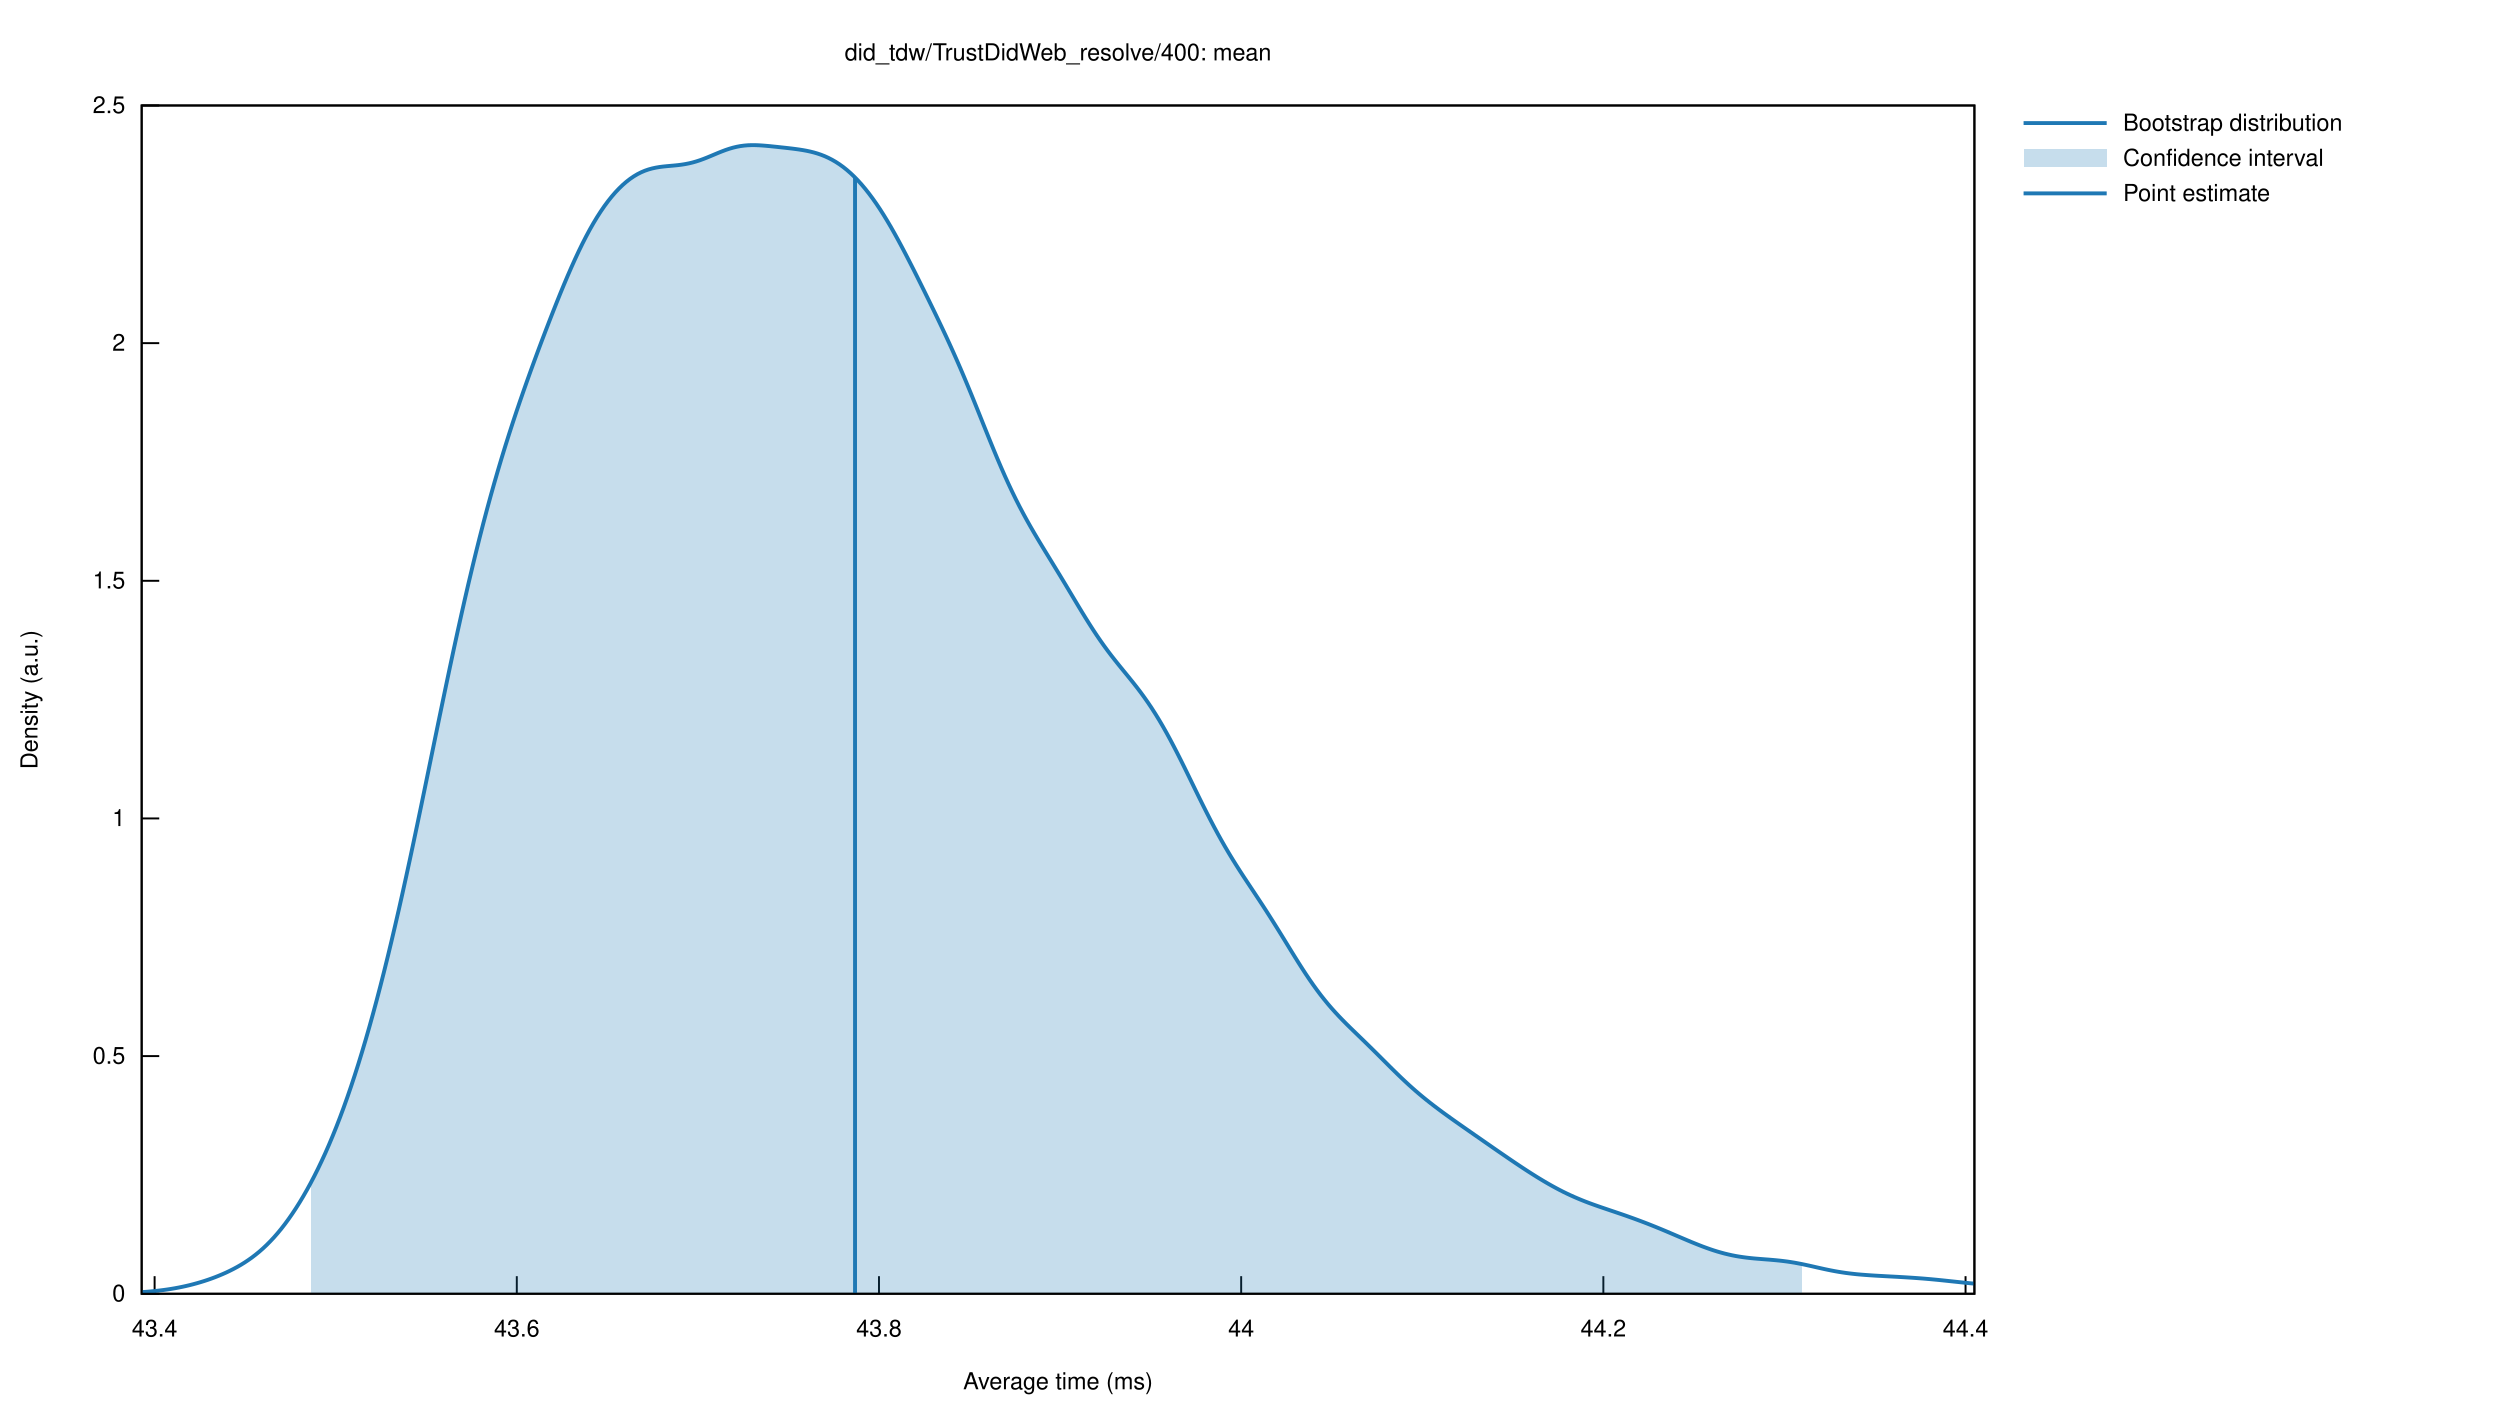
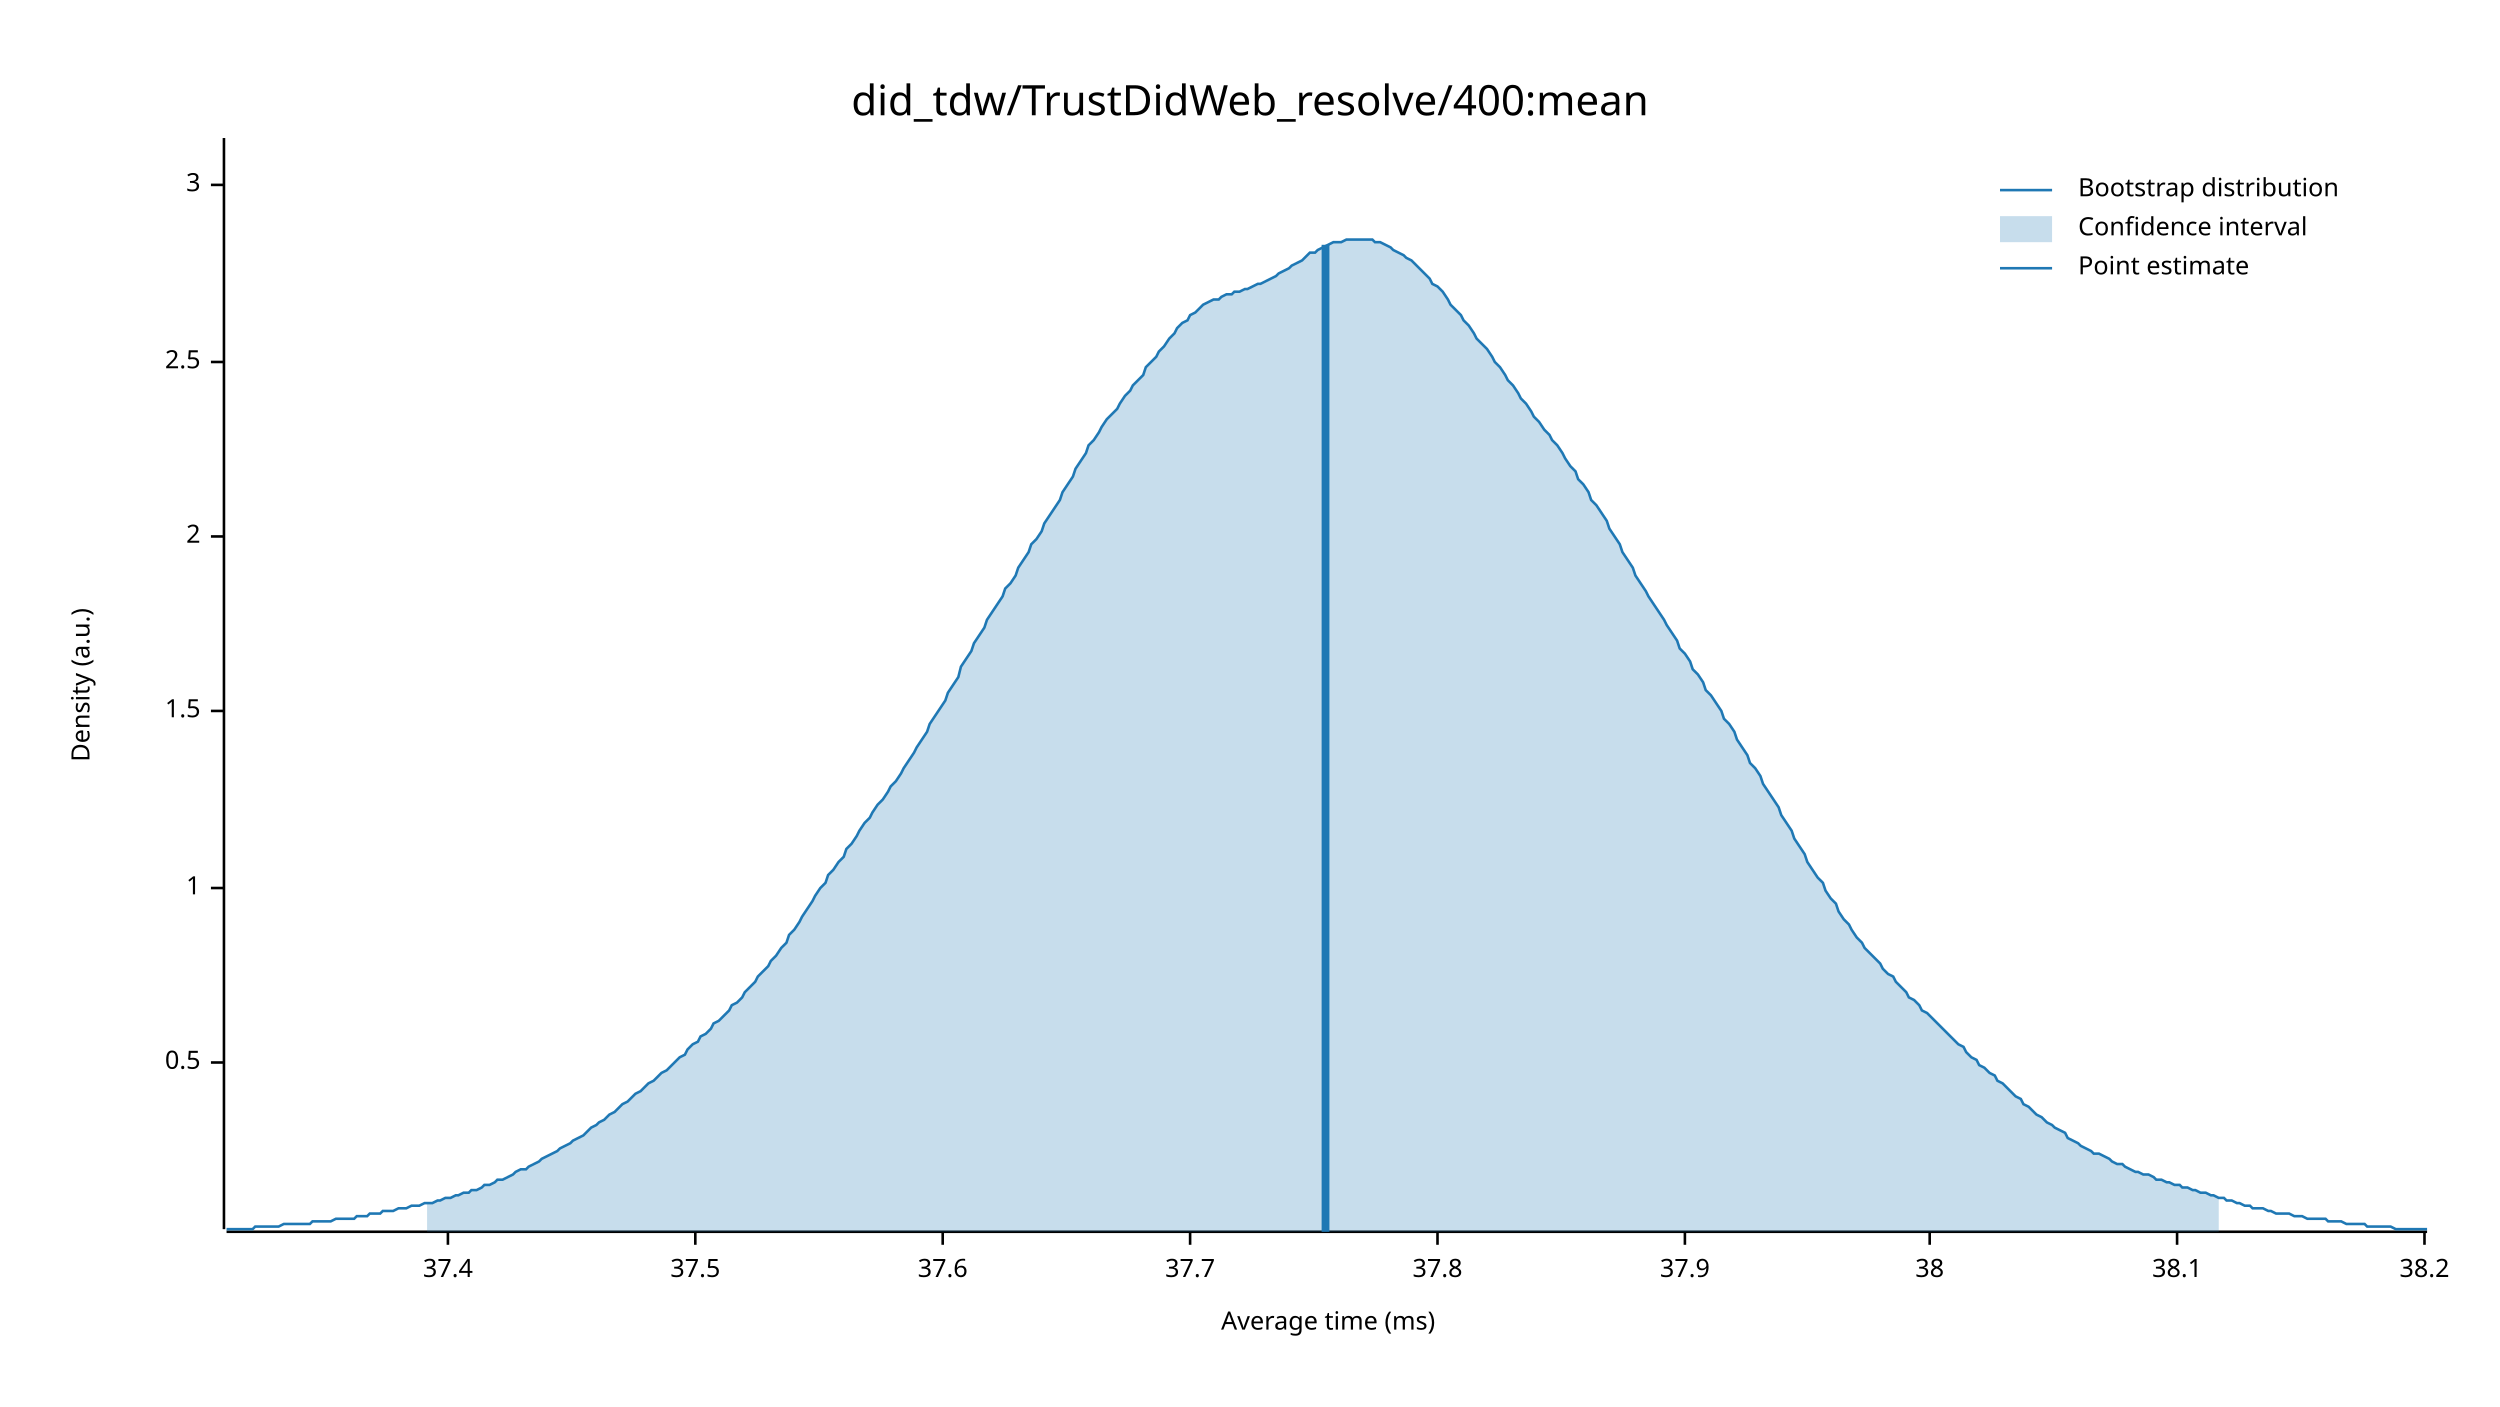
- <svg xmlns="http://www.w3.org/2000/svg" xmlns:xlink="http://www.w3.org/1999/xlink" viewBox="0 0 1280 720">
-   <g id="gnuplot_canvas">
-     <rect x="0" y="0" width="1280" height="720" fill="none" />
-     <defs>
-       <circle id="gpDot" r="0.5" stroke-width="0.5" stroke="currentColor" />
-       <path id="gpPt0" stroke-width="0.222" stroke="currentColor" d="M-1,0 h2 M0,-1 v2" />
-       <path id="gpPt1" stroke-width="0.222" stroke="currentColor" d="M-1,-1 L1,1 M1,-1 L-1,1" />
-       <path id="gpPt2" stroke-width="0.222" stroke="currentColor" d="M-1,0 L1,0 M0,-1 L0,1 M-1,-1 L1,1 M-1,1 L1,-1" />
-       <rect id="gpPt3" stroke-width="0.222" stroke="currentColor" x="-1" y="-1" width="2" height="2" />
-       <rect id="gpPt4" stroke-width="0.222" stroke="currentColor" fill="currentColor" x="-1" y="-1" width="2" height="2" />
-       <circle id="gpPt5" stroke-width="0.222" stroke="currentColor" cx="0" cy="0" r="1" />
-       <use xlink:href="#gpPt5" id="gpPt6" fill="currentColor" stroke="none" />
-       <path id="gpPt7" stroke-width="0.222" stroke="currentColor" d="M0,-1.33 L-1.33,0.67 L1.33,0.67 z" />
-       <use xlink:href="#gpPt7" id="gpPt8" fill="currentColor" stroke="none" />
-       <use xlink:href="#gpPt7" id="gpPt9" stroke="currentColor" transform="rotate(180)" />
-       <use xlink:href="#gpPt9" id="gpPt10" fill="currentColor" stroke="none" />
-       <use xlink:href="#gpPt3" id="gpPt11" stroke="currentColor" transform="rotate(45)" />
-       <use xlink:href="#gpPt11" id="gpPt12" fill="currentColor" stroke="none" />
-       <path id="gpPt13" stroke-width="0.222" stroke="currentColor" d="M0,1.330 L1.265,0.411 L0.782,-1.067 L-0.782,-1.076 L-1.265,0.411 z" />
-       <use xlink:href="#gpPt13" id="gpPt14" fill="currentColor" stroke="none" />
-       <filter id="textbox" filterUnits="objectBoundingBox" x="0" y="0" height="1" width="1">
-         <feFlood flood-color="white" flood-opacity="1" result="bgnd" />
-         <feComposite in="SourceGraphic" in2="bgnd" operator="atop" />
-       </filter>
-       <filter id="greybox" filterUnits="objectBoundingBox" x="0" y="0" height="1" width="1">
-         <feFlood flood-color="lightgrey" flood-opacity="1" result="grey" />
-         <feComposite in="SourceGraphic" in2="grey" operator="atop" />
-       </filter>
-     </defs>
-     <g fill="none" color="white" stroke="currentColor" stroke-width="1.00" stroke-linecap="butt" stroke-linejoin="miter">
- </g>
-     <g fill="none" color="black" stroke="currentColor" stroke-width="1.00" stroke-linecap="butt" stroke-linejoin="miter">
-       <path stroke="black" d="M72.53,662.40 L81.53,662.40  " />
-       <g transform="translate(64.14,666.30)" stroke="none" fill="black" font-family="Helvetica" font-size="12.00" text-anchor="end">
-         <text>
-           <tspan font-family="Helvetica"> 0</tspan>
-         </text>
-       </g>
-     </g>
-     <g fill="none" color="black" stroke="currentColor" stroke-width="1.00" stroke-linecap="butt" stroke-linejoin="miter">
-       <path stroke="black" d="M72.53,540.72 L81.53,540.72  " />
-       <g transform="translate(64.14,544.62)" stroke="none" fill="black" font-family="Helvetica" font-size="12.00" text-anchor="end">
-         <text>
-           <tspan font-family="Helvetica"> 0.5</tspan>
-         </text>
-       </g>
-     </g>
-     <g fill="none" color="black" stroke="currentColor" stroke-width="1.00" stroke-linecap="butt" stroke-linejoin="miter">
-       <path stroke="black" d="M72.53,419.04 L81.53,419.04  " />
-       <g transform="translate(64.14,422.94)" stroke="none" fill="black" font-family="Helvetica" font-size="12.00" text-anchor="end">
-         <text>
-           <tspan font-family="Helvetica"> 1</tspan>
-         </text>
-       </g>
-     </g>
-     <g fill="none" color="black" stroke="currentColor" stroke-width="1.00" stroke-linecap="butt" stroke-linejoin="miter">
-       <path stroke="black" d="M72.53,297.37 L81.53,297.37  " />
-       <g transform="translate(64.14,301.27)" stroke="none" fill="black" font-family="Helvetica" font-size="12.00" text-anchor="end">
-         <text>
-           <tspan font-family="Helvetica"> 1.5</tspan>
-         </text>
-       </g>
-     </g>
-     <g fill="none" color="black" stroke="currentColor" stroke-width="1.00" stroke-linecap="butt" stroke-linejoin="miter">
-       <path stroke="black" d="M72.53,175.69 L81.53,175.69  " />
-       <g transform="translate(64.14,179.59)" stroke="none" fill="black" font-family="Helvetica" font-size="12.00" text-anchor="end">
-         <text>
-           <tspan font-family="Helvetica"> 2</tspan>
-         </text>
-       </g>
-     </g>
-     <g fill="none" color="black" stroke="currentColor" stroke-width="1.00" stroke-linecap="butt" stroke-linejoin="miter">
-       <path stroke="black" d="M72.53,54.01 L81.53,54.01  " />
-       <g transform="translate(64.14,57.91)" stroke="none" fill="black" font-family="Helvetica" font-size="12.00" text-anchor="end">
-         <text>
-           <tspan font-family="Helvetica"> 2.5</tspan>
-         </text>
-       </g>
-     </g>
-     <g fill="none" color="black" stroke="currentColor" stroke-width="1.00" stroke-linecap="butt" stroke-linejoin="miter">
-       <path stroke="black" d="M79.16,662.40 L79.16,653.40  " />
-       <g transform="translate(79.16,684.30)" stroke="none" fill="black" font-family="Helvetica" font-size="12.00" text-anchor="middle">
-         <text>
-           <tspan font-family="Helvetica"> 43.4</tspan>
-         </text>
-       </g>
-     </g>
-     <g fill="none" color="black" stroke="currentColor" stroke-width="1.00" stroke-linecap="butt" stroke-linejoin="miter">
-       <path stroke="black" d="M264.60,662.40 L264.60,653.40  " />
-       <g transform="translate(264.60,684.30)" stroke="none" fill="black" font-family="Helvetica" font-size="12.00" text-anchor="middle">
-         <text>
-           <tspan font-family="Helvetica"> 43.6</tspan>
-         </text>
-       </g>
-     </g>
-     <g fill="none" color="black" stroke="currentColor" stroke-width="1.00" stroke-linecap="butt" stroke-linejoin="miter">
-       <path stroke="black" d="M450.04,662.40 L450.04,653.40  " />
-       <g transform="translate(450.04,684.30)" stroke="none" fill="black" font-family="Helvetica" font-size="12.00" text-anchor="middle">
-         <text>
-           <tspan font-family="Helvetica"> 43.8</tspan>
-         </text>
-       </g>
-     </g>
-     <g fill="none" color="black" stroke="currentColor" stroke-width="1.00" stroke-linecap="butt" stroke-linejoin="miter">
-       <path stroke="black" d="M635.48,662.40 L635.48,653.40  " />
-       <g transform="translate(635.48,684.30)" stroke="none" fill="black" font-family="Helvetica" font-size="12.00" text-anchor="middle">
-         <text>
-           <tspan font-family="Helvetica"> 44</tspan>
-         </text>
-       </g>
-     </g>
-     <g fill="none" color="black" stroke="currentColor" stroke-width="1.00" stroke-linecap="butt" stroke-linejoin="miter">
-       <path stroke="black" d="M820.92,662.40 L820.92,653.40  " />
-       <g transform="translate(820.92,684.30)" stroke="none" fill="black" font-family="Helvetica" font-size="12.00" text-anchor="middle">
-         <text>
-           <tspan font-family="Helvetica"> 44.2</tspan>
-         </text>
-       </g>
-     </g>
-     <g fill="none" color="black" stroke="currentColor" stroke-width="1.00" stroke-linecap="butt" stroke-linejoin="miter">
-       <path stroke="black" d="M1006.36,662.40 L1006.36,653.40  " />
-       <g transform="translate(1006.36,684.30)" stroke="none" fill="black" font-family="Helvetica" font-size="12.00" text-anchor="middle">
-         <text>
-           <tspan font-family="Helvetica"> 44.4</tspan>
-         </text>
-       </g>
-     </g>
-     <g fill="none" color="black" stroke="currentColor" stroke-width="1.00" stroke-linecap="butt" stroke-linejoin="miter">
- </g>
-     <g fill="none" color="black" stroke="currentColor" stroke-width="1.00" stroke-linecap="butt" stroke-linejoin="miter">
-       <path stroke="black" d="M72.53,54.01 L72.53,662.40 L1010.90,662.40 L1010.90,54.01 L72.53,54.01 Z  " />
-     </g>
-     <g fill="none" color="black" stroke="currentColor" stroke-width="1.00" stroke-linecap="butt" stroke-linejoin="miter">
- </g>
-     <g id="gnuplot_plot_1">
-       <g fill="none" color="white" stroke="black" stroke-width="2.00" stroke-linecap="butt" stroke-linejoin="miter">
- </g>
-       <g fill="none" color="black" stroke="currentColor" stroke-width="2.00" stroke-linecap="butt" stroke-linejoin="miter">
-         <g transform="translate(1087.02,66.91)" stroke="none" fill="black" font-family="Helvetica" font-size="12.00" text-anchor="start">
-           <text>
-             <tspan font-family="Helvetica">Bootstrap distribution</tspan>
-           </text>
-         </g>
-       </g>
-       <g fill="none" color="black" stroke="currentColor" stroke-width="2.00" stroke-linecap="butt" stroke-linejoin="miter">
-         <path stroke="rgb( 31, 120, 180)" d="M1036.07,63.01 L1078.63,63.01 M72.53,661.57 L74.41,661.44 L76.29,661.29 L78.17,661.11 L80.05,660.92 L81.93,660.71   L83.81,660.47 L85.69,660.21 L87.57,659.92 L89.45,659.60 L91.34,659.25 L93.22,658.87 L95.10,658.46 L96.98,658.02   L98.86,657.54 L100.74,657.03 L102.62,656.48 L104.50,655.90 L106.38,655.28 L108.26,654.62 L110.14,653.92 L112.02,653.17   L113.90,652.38 L115.78,651.55 L117.66,650.65 L119.54,649.70 L121.42,648.69 L123.30,647.61 L125.18,646.45 L127.06,645.20   L128.95,643.87 L130.83,642.43 L132.71,640.90 L134.59,639.25 L136.47,637.48 L138.35,635.59 L140.23,633.58 L142.11,631.43   L143.99,629.15 L145.87,626.73 L147.75,624.17 L149.63,621.47 L151.51,618.63 L153.39,615.64 L155.27,612.50 L157.15,609.22   L159.03,605.78 L160.91,602.18 L162.79,598.42 L164.67,594.49 L166.56,590.39 L168.44,586.10 L170.32,581.63 L172.20,576.97   L174.08,572.11 L175.96,567.05 L177.84,561.78 L179.72,556.31 L181.60,550.62 L183.48,544.73 L185.36,538.61 L187.24,532.29   L189.12,525.75 L191.00,518.99 L192.88,512.02 L194.76,504.83 L196.64,497.44 L198.52,489.83 L200.40,482.02 L202.28,474.02   L204.17,465.83 L206.05,457.46 L207.93,448.93 L209.81,440.26 L211.69,431.45 L213.57,422.53 L215.45,413.52 L217.33,404.44   L219.21,395.32 L221.09,386.17 L222.97,377.03 L224.85,367.92 L226.73,358.86 L228.61,349.87 L230.49,340.97 L232.37,332.19   L234.25,323.55 L236.13,315.07 L238.01,306.75 L239.89,298.61 L241.78,290.67 L243.66,282.93 L245.54,275.40 L247.42,268.07   L249.30,260.96 L251.18,254.06 L253.06,247.37 L254.94,240.87 L256.82,234.56 L258.70,228.43 L260.58,222.47 L262.46,216.66   L264.34,210.99 L266.22,205.46 L268.10,200.04 L269.98,194.71 L271.86,189.48 L273.74,184.33 L275.62,179.25 L277.50,174.24   L279.39,169.28 L281.27,164.40 L283.15,159.58 L285.03,154.83 L286.91,150.17 L288.79,145.61 L290.67,141.16 L292.55,136.84   L294.43,132.66 L296.31,128.63 L298.19,124.77 L300.07,121.09 L301.95,117.59 L303.83,114.28 L305.71,111.16 L307.59,108.24   L309.47,105.50 L311.35,102.96 L313.23,100.61 L315.11,98.44 L317.00,96.45 L318.88,94.64 L320.76,93.01 L322.64,91.56   L324.52,90.28 L326.40,89.16 L328.28,88.21 L330.16,87.41 L332.04,86.76 L333.92,86.24 L335.80,85.83 L337.68,85.51   L339.56,85.27 L341.44,85.08 L343.32,84.91 L345.20,84.74 L347.08,84.55 L348.96,84.31 L350.84,84.01 L352.72,83.64   L354.61,83.19 L356.49,82.65 L358.37,82.04 L360.25,81.35 L362.13,80.61 L364.01,79.83 L365.89,79.04 L367.77,78.25   L369.65,77.50 L371.53,76.79 L373.41,76.16 L375.29,75.61 L377.17,75.16 L379.05,74.80 L380.93,74.55 L382.81,74.38   L384.69,74.31 L386.57,74.31 L388.45,74.38 L390.33,74.50 L392.22,74.65 L394.10,74.82 L395.98,75.02 L397.86,75.21   L399.74,75.42 L401.62,75.62 L403.50,75.83 L405.38,76.05 L407.26,76.29 L409.14,76.55 L411.02,76.85 L412.90,77.19   L414.78,77.59 L416.66,78.06 L418.54,78.61 L420.42,79.25 L422.30,79.99 L424.18,80.85 L426.06,81.82 L427.94,82.91   L429.83,84.14 L431.71,85.50 L433.59,87.00 L435.47,88.64 L437.35,90.43 L439.23,92.36 L441.11,94.44 L442.99,96.67   L444.87,99.05 L446.75,101.57 L448.63,104.23 L450.51,107.04 L452.39,109.99 L454.27,113.07 L456.15,116.26 L458.03,119.58   L459.91,122.99 L461.79,126.50 L463.67,130.08 L465.55,133.73 L467.44,137.43 L469.32,141.17 L471.20,144.95 L473.08,148.75   L474.96,152.57 L476.84,156.42 L478.72,160.29 L480.60,164.20 L482.48,168.15 L484.36,172.16 L486.24,176.24 L488.12,180.39   L490.00,184.63 L491.88,188.95 L493.76,193.37 L495.64,197.87 L497.52,202.44 L499.40,207.08 L501.28,211.75 L503.16,216.45   L505.05,221.14 L506.93,225.79 L508.81,230.39 L510.69,234.90 L512.57,239.30 L514.45,243.58 L516.33,247.72 L518.21,251.72   L520.09,255.57 L521.97,259.28 L523.85,262.84 L525.73,266.29 L527.61,269.62 L529.49,272.87 L531.37,276.04 L533.25,279.16   L535.13,282.25 L537.01,285.32 L538.89,288.39 L540.77,291.47 L542.66,294.56 L544.54,297.67 L546.42,300.80 L548.30,303.94   L550.18,307.08 L552.06,310.21 L553.94,313.32 L555.82,316.38 L557.70,319.38 L559.58,322.31 L561.46,325.16 L563.34,327.91   L565.22,330.57 L567.10,333.14 L568.98,335.62 L570.86,338.02 L572.74,340.37 L574.62,342.68 L576.50,344.98 L578.38,347.29   L580.27,349.63 L582.15,352.03 L584.03,354.50 L585.91,357.08 L587.79,359.76 L589.67,362.56 L591.55,365.50 L593.43,368.56   L595.31,371.76 L597.19,375.09 L599.07,378.53 L600.95,382.09 L602.83,385.73 L604.71,389.46 L606.59,393.25 L608.47,397.09   L610.35,400.94 L612.23,404.80 L614.11,408.64 L615.99,412.43 L617.88,416.18 L619.76,419.85 L621.64,423.43 L623.52,426.92   L625.40,430.31 L627.28,433.60 L629.16,436.79 L631.04,439.89 L632.92,442.90 L634.80,445.85 L636.68,448.74 L638.56,451.59   L640.44,454.42 L642.32,457.25 L644.20,460.09 L646.08,462.94 L647.96,465.83 L649.84,468.76 L651.72,471.73 L653.60,474.73   L655.49,477.77 L657.37,480.82 L659.25,483.89 L661.13,486.95 L663.01,489.99 L664.89,492.99 L666.77,495.94 L668.65,498.82   L670.53,501.61 L672.41,504.31 L674.29,506.91 L676.17,509.41 L678.05,511.79 L679.93,514.08 L681.81,516.26 L683.69,518.35   L685.57,520.37 L687.45,522.32 L689.33,524.22 L691.21,526.08 L693.10,527.91 L694.98,529.73 L696.86,531.55 L698.74,533.37   L700.62,535.21 L702.50,537.05 L704.38,538.91 L706.26,540.78 L708.14,542.66 L710.02,544.53 L711.90,546.41 L713.78,548.26   L715.66,550.10 L717.54,551.91 L719.42,553.68 L721.30,555.42 L723.18,557.11 L725.06,558.76 L726.94,560.36 L728.82,561.92   L730.71,563.45 L732.59,564.93 L734.47,566.38 L736.35,567.80 L738.23,569.20 L740.11,570.57 L741.99,571.92 L743.87,573.27   L745.75,574.60 L747.63,575.92 L749.51,577.24 L751.39,578.55 L753.27,579.86 L755.15,581.17 L757.03,582.47 L758.91,583.78   L760.79,585.09 L762.67,586.39 L764.55,587.70 L766.43,589.00 L768.32,590.30 L770.20,591.59 L772.08,592.88 L773.96,594.16   L775.84,595.43 L777.72,596.69 L779.60,597.94 L781.48,599.17 L783.36,600.38 L785.24,601.57 L787.12,602.75 L789.00,603.89   L790.88,605.02 L792.76,606.11 L794.64,607.17 L796.52,608.20 L798.40,609.20 L800.28,610.16 L802.16,611.08 L804.04,611.96   L805.93,612.81 L807.81,613.62 L809.69,614.40 L811.57,615.15 L813.45,615.87 L815.33,616.56 L817.21,617.23 L819.09,617.89   L820.97,618.53 L822.85,619.17 L824.73,619.81 L826.61,620.44 L828.49,621.08 L830.37,621.72 L832.25,622.37 L834.13,623.04   L836.01,623.71 L837.89,624.40 L839.77,625.10 L841.65,625.81 L843.54,626.54 L845.42,627.28 L847.30,628.03 L849.18,628.80   L851.06,629.57 L852.94,630.36 L854.82,631.16 L856.70,631.96 L858.58,632.77 L860.46,633.57 L862.34,634.37 L864.22,635.17   L866.10,635.96 L867.98,636.72 L869.86,637.47 L871.74,638.20 L873.62,638.89 L875.50,639.56 L877.38,640.19 L879.26,640.78   L881.15,641.32 L883.03,641.83 L884.91,642.28 L886.79,642.70 L888.67,643.07 L890.55,643.39 L892.43,643.67 L894.31,643.92   L896.19,644.13 L898.07,644.32 L899.95,644.48 L901.83,644.63 L903.71,644.78 L905.59,644.92 L907.47,645.08 L909.35,645.25   L911.23,645.44 L913.11,645.66 L914.99,645.90 L916.87,646.18 L918.76,646.49 L920.64,646.84 L922.52,647.20 L924.40,647.60   L926.28,648.01 L928.16,648.43 L930.04,648.86 L931.92,649.28 L933.80,649.70 L935.68,650.10 L937.56,650.48 L939.44,650.84   L941.32,651.17 L943.20,651.47 L945.08,651.75 L946.96,651.99 L948.84,652.21 L950.72,652.41 L952.60,652.58 L954.48,652.73   L956.37,652.87 L958.25,653.00 L960.13,653.12 L962.01,653.23 L963.89,653.33 L965.77,653.44 L967.65,653.54 L969.53,653.64   L971.41,653.74 L973.29,653.85 L975.17,653.96 L977.05,654.08 L978.93,654.20 L980.81,654.33 L982.69,654.47 L984.57,654.61   L986.45,654.77 L988.33,654.93 L990.21,655.11 L992.09,655.29 L993.98,655.48 L995.86,655.68 L997.74,655.88 L999.62,656.08   L1001.50,656.28 L1003.38,656.48 L1005.26,656.68 L1007.14,656.87 L1009.02,657.05 L1010.90,657.22  " />
-       </g>
-     </g>
-     <g id="gnuplot_plot_2">
-       <g fill="none" color="white" stroke="rgb( 31, 120, 180)" stroke-width="1.00" stroke-linecap="butt" stroke-linejoin="miter">
- </g>
-       <g fill="none" color="black" stroke="currentColor" stroke-width="1.00" stroke-linecap="butt" stroke-linejoin="miter">
-         <g transform="translate(1087.02,84.91)" stroke="none" fill="black" font-family="Helvetica" font-size="12.00" text-anchor="start">
-           <text>
-             <tspan font-family="Helvetica">Confidence interval</tspan>
-           </text>
-         </g>
-       </g>
-       <g fill="none" color="black" stroke="currentColor" stroke-width="1.00" stroke-linecap="butt" stroke-linejoin="miter">
-         <g stroke="none" shape-rendering="crispEdges">
-           <polygon fill="rgb( 31, 120, 180)" fill-opacity="0.25" points="1036.07,85.51 1078.63,85.51 1078.63,76.51 1036.07,76.51 " />
-           <polygon fill="rgb( 31, 120, 180)" fill-opacity="0.25" points="159.03,605.78 160.91,602.18 162.79,598.42 164.67,594.49 166.56,590.39 168.44,586.10 170.32,581.63 172.20,576.97 174.08,572.11 175.96,567.05 177.84,561.78 179.72,556.31 181.60,550.62 183.48,544.73 185.36,538.61 187.24,532.29 189.12,525.75 191.00,518.99 192.88,512.02 194.76,504.83 196.64,497.44 198.52,489.83 200.40,482.02 202.28,474.02 204.17,465.83 206.05,457.46 207.93,448.93 209.81,440.26 211.69,431.45 213.57,422.53 215.45,413.52 217.33,404.44 219.21,395.32 221.09,386.17 222.97,377.03 224.85,367.92 226.73,358.86 228.61,349.87 230.49,340.97 232.37,332.19 234.25,323.55 236.13,315.07 238.01,306.75 239.89,298.61 241.78,290.67 243.66,282.93 245.54,275.40 247.42,268.07 249.30,260.96 251.18,254.06 253.06,247.37 254.94,240.87 256.82,234.56 258.70,228.43 260.58,222.47 262.46,216.66 264.34,210.99 266.22,205.46 268.10,200.04 269.98,194.71 271.86,189.48 273.74,184.33 275.62,179.25 277.50,174.24 279.39,169.28 281.27,164.40 283.15,159.58 285.03,154.83 286.91,150.17 288.79,145.61 290.67,141.16 292.55,136.84 294.43,132.66 296.31,128.63 298.19,124.77 300.07,121.09 301.95,117.59 303.83,114.28 305.71,111.16 307.59,108.24 309.47,105.50 311.35,102.96 313.23,100.61 315.11,98.44 317.00,96.45 318.88,94.64 320.76,93.01 322.64,91.56 324.52,90.28 326.40,89.16 328.28,88.21 330.16,87.41 332.04,86.76 333.92,86.24 335.80,85.83 337.68,85.51 339.56,85.27 341.44,85.08 343.32,84.91 345.20,84.74 347.08,84.55 348.96,84.31 350.84,84.01 352.72,83.64 354.61,83.19 356.49,82.65 358.37,82.04 360.25,81.35 362.13,80.61 364.01,79.83 365.89,79.04 367.77,78.25 369.65,77.50 371.53,76.79 373.41,76.16 375.29,75.61 377.17,75.16 379.05,74.80 380.93,74.55 382.81,74.38 384.69,74.31 386.57,74.31 388.45,74.38 390.33,74.50 392.22,74.65 394.10,74.82 395.98,75.02 397.86,75.21 399.74,75.42 401.62,75.62 403.50,75.83 405.38,76.05 407.26,76.29 409.14,76.55 411.02,76.85 412.90,77.19 414.78,77.59 416.66,78.06 418.54,78.61 420.42,79.25 422.30,79.99 424.18,80.85 426.06,81.82 427.94,82.91 429.83,84.14 431.71,85.50 433.59,87.00 435.47,88.64 437.35,90.43 439.23,92.36 441.11,94.44 442.99,96.67 444.87,99.05 446.75,101.57 448.63,104.23 450.51,107.04 452.39,109.99 454.27,113.07 456.15,116.26 458.03,119.58 459.91,122.99 461.79,126.50 463.67,130.08 465.55,133.73 467.44,137.43 469.32,141.17 471.20,144.95 473.08,148.75 474.96,152.57 476.84,156.42 478.72,160.29 480.60,164.20 482.48,168.15 484.36,172.16 486.24,176.24 488.12,180.39 490.00,184.63 491.88,188.95 493.76,193.37 495.64,197.87 497.52,202.44 499.40,207.08 501.28,211.75 503.16,216.45 505.05,221.14 506.93,225.79 508.81,230.39 510.69,234.90 512.57,239.30 514.45,243.58 516.33,247.72 518.21,251.72 520.09,255.57 521.97,259.28 523.85,262.84 525.73,266.29 527.61,269.62 529.49,272.87 531.37,276.04 533.25,279.16 535.13,282.25 537.01,285.32 538.89,288.39 540.77,291.47 542.66,294.56 544.54,297.67 546.42,300.80 548.30,303.94 550.18,307.08 552.06,310.21 553.94,313.32 555.82,316.38 557.70,319.38 559.58,322.31 561.46,325.16 563.34,327.91 565.22,330.57 567.10,333.14 568.98,335.62 570.86,338.02 572.74,340.37 574.62,342.68 576.50,344.98 578.38,347.29 580.27,349.63 582.15,352.03 584.03,354.50 585.91,357.08 587.79,359.76 589.67,362.56 591.55,365.50 593.43,368.56 595.31,371.76 597.19,375.09 599.07,378.53 600.95,382.09 602.83,385.73 604.71,389.46 606.59,393.25 608.47,397.09 610.35,400.94 612.23,404.80 614.11,408.64 615.99,412.43 617.88,416.18 619.76,419.85 621.64,423.43 623.52,426.92 625.40,430.31 627.28,433.60 629.16,436.79 631.04,439.89 632.92,442.90 634.80,445.85 636.68,448.74 638.56,451.59 640.44,454.42 642.32,457.25 644.20,460.09 646.08,462.94 647.96,465.83 649.84,468.76 651.72,471.73 653.60,474.73 655.49,477.77 657.37,480.82 659.25,483.89 661.13,486.95 663.01,489.99 664.89,492.99 666.77,495.94 668.65,498.82 670.53,501.61 672.41,504.31 674.29,506.91 676.17,509.41 678.05,511.79 679.93,514.08 681.81,516.26 683.69,518.35 685.57,520.37 687.45,522.32 689.33,524.22 691.21,526.08 693.10,527.91 694.98,529.73 696.86,531.55 698.74,533.37 700.62,535.21 702.50,537.05 704.38,538.91 706.26,540.78 708.14,542.66 710.02,544.53 711.90,546.41 713.78,548.26 715.66,550.10 717.54,551.91 719.42,553.68 721.30,555.42 723.18,557.11 725.06,558.76 726.94,560.36 728.82,561.92 730.71,563.45 732.59,564.93 734.47,566.38 736.35,567.80 738.23,569.20 740.11,570.57 741.99,571.92 743.87,573.27 745.75,574.60 747.63,575.92 749.51,577.24 751.39,578.55 753.27,579.86 755.15,581.17 757.03,582.47 758.91,583.78 760.79,585.09 762.67,586.39 764.55,587.70 766.43,589.00 768.32,590.30 770.20,591.59 772.08,592.88 773.96,594.16 775.84,595.43 777.72,596.69 779.60,597.94 781.48,599.17 783.36,600.38 785.24,601.57 787.12,602.75 789.00,603.89 790.88,605.02 792.76,606.11 794.64,607.17 796.52,608.20 798.40,609.20 800.28,610.16 802.16,611.08 804.04,611.96 805.93,612.81 807.81,613.62 809.69,614.40 811.57,615.15 813.45,615.87 815.33,616.56 817.21,617.23 819.09,617.89 820.97,618.53 822.85,619.17 824.73,619.81 826.61,620.44 828.49,621.08 830.37,621.72 832.25,622.37 834.13,623.04 836.01,623.71 837.89,624.40 839.77,625.10 841.65,625.81 843.54,626.54 845.42,627.28 847.30,628.03 849.18,628.80 851.06,629.57 852.94,630.36 854.82,631.16 856.70,631.96 858.58,632.77 860.46,633.57 862.34,634.37 864.22,635.17 866.10,635.96 867.98,636.72 869.86,637.47 871.74,638.20 873.62,638.89 875.50,639.56 877.38,640.19 879.26,640.78 881.15,641.32 883.03,641.83 884.91,642.28 886.79,642.70 888.67,643.07 890.55,643.39 892.43,643.67 894.31,643.92 896.19,644.13 898.07,644.32 899.95,644.48 901.83,644.63 903.71,644.78 905.59,644.92 907.47,645.08 909.35,645.25 911.23,645.44 913.11,645.66 914.99,645.90 916.87,646.18 918.76,646.49 920.64,646.84 922.52,647.20 922.52,662.40 920.64,662.40 918.76,662.40 916.87,662.40 914.99,662.40 913.11,662.40 911.23,662.40 909.35,662.40 907.47,662.40 905.59,662.40 903.71,662.40 901.83,662.40 899.95,662.40 898.07,662.40 896.19,662.40 894.31,662.40 892.43,662.40 890.55,662.40 888.67,662.40 886.79,662.40 884.91,662.40 883.03,662.40 881.15,662.40 879.26,662.40 877.38,662.40 875.50,662.40 873.62,662.40 871.74,662.40 869.86,662.40 867.98,662.40 866.10,662.40 864.22,662.40 862.34,662.40 860.46,662.40 858.58,662.40 856.70,662.40 854.82,662.40 852.94,662.40 851.06,662.40 849.18,662.40 847.30,662.40 845.42,662.40 843.54,662.40 841.65,662.40 839.77,662.40 837.89,662.40 836.01,662.40 834.13,662.40 832.25,662.40 830.37,662.40 828.49,662.40 826.61,662.40 824.73,662.40 822.85,662.40 820.97,662.40 819.09,662.40 817.21,662.40 815.33,662.40 813.45,662.40 811.57,662.40 809.69,662.40 807.81,662.40 805.93,662.40 804.04,662.40 802.16,662.40 800.28,662.40 798.40,662.40 796.52,662.40 794.64,662.40 792.76,662.40 790.88,662.40 789.00,662.40 787.12,662.40 785.24,662.40 783.36,662.40 781.48,662.40 779.60,662.40 777.72,662.40 775.84,662.40 773.96,662.40 772.08,662.40 770.20,662.40 768.32,662.40 766.43,662.40 764.55,662.40 762.67,662.40 760.79,662.40 758.91,662.40 757.03,662.40 755.15,662.40 753.27,662.40 751.39,662.40 749.51,662.40 747.63,662.40 745.75,662.40 743.87,662.40 741.99,662.40 740.11,662.40 738.23,662.40 736.35,662.40 734.47,662.40 732.59,662.40 730.71,662.40 728.82,662.40 726.94,662.40 725.06,662.40 723.18,662.40 721.30,662.40 719.42,662.40 717.54,662.40 715.66,662.40 713.78,662.40 711.90,662.40 710.02,662.40 708.14,662.40 706.26,662.40 704.38,662.40 702.50,662.40 700.62,662.40 698.74,662.40 696.86,662.40 694.98,662.40 693.10,662.40 691.21,662.40 689.33,662.40 687.45,662.40 685.57,662.40 683.69,662.40 681.81,662.40 679.93,662.40 678.05,662.40 676.17,662.40 674.29,662.40 672.41,662.40 670.53,662.40 668.65,662.40 666.77,662.40 664.89,662.40 663.01,662.40 661.13,662.40 659.25,662.40 657.37,662.40 655.49,662.40 653.60,662.40 651.72,662.40 649.84,662.40 647.96,662.40 646.08,662.40 644.20,662.40 642.32,662.40 640.44,662.40 638.56,662.40 636.68,662.40 634.80,662.40 632.92,662.40 631.04,662.40 629.16,662.40 627.28,662.40 625.40,662.40 623.52,662.40 621.64,662.40 619.76,662.40 617.88,662.40 615.99,662.40 614.11,662.40 612.23,662.40 610.35,662.40 608.47,662.40 606.59,662.40 604.71,662.40 602.83,662.40 600.95,662.40 599.07,662.40 597.19,662.40 595.31,662.40 593.43,662.40 591.55,662.40 589.67,662.40 587.79,662.40 585.91,662.40 584.03,662.40 582.15,662.40 580.27,662.40 578.38,662.40 576.50,662.40 574.62,662.40 572.74,662.40 570.86,662.40 568.98,662.40 567.10,662.40 565.22,662.40 563.34,662.40 561.46,662.40 559.58,662.40 557.70,662.40 555.82,662.40 553.94,662.40 552.06,662.40 550.18,662.40 548.30,662.40 546.42,662.40 544.54,662.40 542.66,662.40 540.77,662.40 538.89,662.40 537.01,662.40 535.13,662.40 533.25,662.40 531.37,662.40 529.49,662.40 527.61,662.40 525.73,662.40 523.85,662.40 521.97,662.40 520.09,662.40 518.21,662.40 516.33,662.40 514.45,662.40 512.57,662.40 510.69,662.40 508.81,662.40 506.93,662.40 505.05,662.40 503.16,662.40 501.28,662.40 499.40,662.40 497.52,662.40 495.64,662.40 493.76,662.40 491.88,662.40 490.00,662.40 488.12,662.40 486.24,662.40 484.36,662.40 482.48,662.40 480.60,662.40 478.72,662.40 476.84,662.40 474.96,662.40 473.08,662.40 471.20,662.40 469.32,662.40 467.44,662.40 465.55,662.40 463.67,662.40 461.79,662.40 459.91,662.40 458.03,662.40 456.15,662.40 454.27,662.40 452.39,662.40 450.51,662.40 448.63,662.40 446.75,662.40 444.87,662.40 442.99,662.40 441.11,662.40 439.23,662.40 437.35,662.40 435.47,662.40 433.59,662.40 431.71,662.40 429.83,662.40 427.94,662.40 426.06,662.40 424.18,662.40 422.30,662.40 420.42,662.40 418.54,662.40 416.66,662.40 414.78,662.40 412.90,662.40 411.02,662.40 409.14,662.40 407.26,662.40 405.38,662.40 403.50,662.40 401.62,662.40 399.74,662.40 397.86,662.40 395.98,662.40 394.10,662.40 392.22,662.40 390.33,662.40 388.45,662.40 386.57,662.40 384.69,662.40 382.81,662.40 380.93,662.40 379.05,662.40 377.17,662.40 375.29,662.40 373.41,662.40 371.53,662.40 369.65,662.40 367.77,662.40 365.89,662.40 364.01,662.40 362.13,662.40 360.25,662.40 358.37,662.40 356.49,662.40 354.61,662.40 352.72,662.40 350.84,662.40 348.96,662.40 347.08,662.40 345.20,662.40 343.32,662.40 341.44,662.40 339.56,662.40 337.68,662.40 335.80,662.40 333.92,662.40 332.04,662.40 330.16,662.40 328.28,662.40 326.40,662.40 324.52,662.40 322.64,662.40 320.76,662.40 318.88,662.40 317.00,662.40 315.11,662.40 313.23,662.40 311.35,662.40 309.47,662.40 307.59,662.40 305.71,662.40 303.83,662.40 301.95,662.40 300.07,662.40 298.19,662.40 296.31,662.40 294.43,662.40 292.55,662.40 290.67,662.40 288.79,662.40 286.91,662.40 285.03,662.40 283.15,662.40 281.27,662.40 279.39,662.40 277.50,662.40 275.62,662.40 273.74,662.40 271.86,662.40 269.98,662.40 268.10,662.40 266.22,662.40 264.34,662.40 262.46,662.40 260.58,662.40 258.70,662.40 256.82,662.40 254.94,662.40 253.06,662.40 251.18,662.40 249.30,662.40 247.42,662.40 245.54,662.40 243.66,662.40 241.78,662.40 239.89,662.40 238.01,662.40 236.13,662.40 234.25,662.40 232.37,662.40 230.49,662.40 228.61,662.40 226.73,662.40 224.85,662.40 222.97,662.40 221.09,662.40 219.21,662.40 217.33,662.40 215.45,662.40 213.57,662.40 211.69,662.40 209.81,662.40 207.93,662.40 206.05,662.40 204.17,662.40 202.28,662.40 200.40,662.40 198.52,662.40 196.64,662.40 194.76,662.40 192.88,662.40 191.00,662.40 189.12,662.40 187.24,662.40 185.36,662.40 183.48,662.40 181.60,662.40 179.72,662.40 177.84,662.40 175.96,662.40 174.08,662.40 172.20,662.40 170.32,662.40 168.44,662.40 166.56,662.40 164.67,662.40 162.79,662.40 160.91,662.40 159.03,662.40 " />
-         </g>
-       </g>
-     </g>
-     <g id="gnuplot_plot_3">
-       <g fill="none" color="white" stroke="rgb( 31, 120, 180)" stroke-width="2.00" stroke-linecap="butt" stroke-linejoin="miter">
- </g>
-       <g fill="none" color="black" stroke="currentColor" stroke-width="2.00" stroke-linecap="butt" stroke-linejoin="miter">
-         <g transform="translate(1087.02,102.91)" stroke="none" fill="black" font-family="Helvetica" font-size="12.00" text-anchor="start">
-           <text>
-             <tspan font-family="Helvetica">Point estimate</tspan>
-           </text>
-         </g>
-       </g>
-       <g fill="none" color="black" stroke="currentColor" stroke-width="2.00" stroke-linecap="butt" stroke-linejoin="miter">
-         <path stroke="rgb( 31, 120, 180)" d="M1036.07,99.01 L1078.63,99.01 M437.78,662.40 L437.78,90.88  " />
-       </g>
-     </g>
-     <g fill="none" color="black" stroke="currentColor" stroke-width="2.00" stroke-linecap="butt" stroke-linejoin="miter">
- </g>
-     <g fill="none" color="black" stroke="black" stroke-width="1.00" stroke-linecap="butt" stroke-linejoin="miter">
- </g>
-     <g fill="none" color="black" stroke="currentColor" stroke-width="1.00" stroke-linecap="butt" stroke-linejoin="miter">
-       <path stroke="black" d="M72.53,54.01 L72.53,662.40 L1010.90,662.40 L1010.90,54.01 L72.53,54.01 Z  " />
-       <g transform="translate(19.18,358.21) rotate(270.00)" stroke="none" fill="black" font-family="Helvetica" font-size="12.00" text-anchor="middle">
-         <text>
-           <tspan font-family="Helvetica">Density (a.u.)</tspan>
-         </text>
-       </g>
-     </g>
-     <g fill="none" color="black" stroke="currentColor" stroke-width="1.00" stroke-linecap="butt" stroke-linejoin="miter">
-       <g transform="translate(541.71,711.30)" stroke="none" fill="black" font-family="Helvetica" font-size="12.00" text-anchor="middle">
-         <text>
-           <tspan font-family="Helvetica">Average time (ms)</tspan>
-         </text>
-       </g>
-     </g>
-     <g fill="none" color="black" stroke="currentColor" stroke-width="1.00" stroke-linecap="butt" stroke-linejoin="miter">
- </g>
-     <g fill="none" color="black" stroke="currentColor" stroke-width="1.00" stroke-linecap="butt" stroke-linejoin="miter">
-       <g transform="translate(541.71,30.91)" stroke="none" fill="black" font-family="Helvetica" font-size="12.00" text-anchor="middle">
-         <text>
-           <tspan font-family="Helvetica">did_tdw/TrustDidWeb_resolve/400: mean</tspan>
-         </text>
-       </g>
-     </g>
-     <g fill="none" color="black" stroke="currentColor" stroke-width="1.00" stroke-linecap="butt" stroke-linejoin="miter">
- </g>
-   </g>
+ <svg xmlns="http://www.w3.org/2000/svg" width="960" height="540" viewBox="0 0 960 540">
+   <text x="480" y="32" dy="0.76em" text-anchor="middle" font-family="sans-serif" font-size="16.129" opacity="1" fill="#000000">
+ did_tdw/TrustDidWeb_resolve/400:mean
+ </text>
+   <text x="27" y="263" dy="0.76em" text-anchor="middle" font-family="sans-serif" font-size="9.677" opacity="1" fill="#000000" transform="rotate(270, 27, 263)">
+ Density (a.u.)
+ </text>
+   <text x="510" y="513" dy="-0.5ex" text-anchor="middle" font-family="sans-serif" font-size="9.677" opacity="1" fill="#000000">
+ Average time (ms)
+ </text>
+   <polyline fill="none" opacity="1" stroke="#000000" stroke-width="1" points="86,53 86,472 " />
+   <text x="77" y="408" dy="0.5ex" text-anchor="end" font-family="sans-serif" font-size="9.677" opacity="1" fill="#000000">
+ 0.5
+ </text>
+   <polyline fill="none" opacity="1" stroke="#000000" stroke-width="1" points="81,408 86,408 " />
+   <text x="77" y="341" dy="0.5ex" text-anchor="end" font-family="sans-serif" font-size="9.677" opacity="1" fill="#000000">
+ 1
+ </text>
+   <polyline fill="none" opacity="1" stroke="#000000" stroke-width="1" points="81,341 86,341 " />
+   <text x="77" y="273" dy="0.5ex" text-anchor="end" font-family="sans-serif" font-size="9.677" opacity="1" fill="#000000">
+ 1.5
+ </text>
+   <polyline fill="none" opacity="1" stroke="#000000" stroke-width="1" points="81,273 86,273 " />
+   <text x="77" y="206" dy="0.5ex" text-anchor="end" font-family="sans-serif" font-size="9.677" opacity="1" fill="#000000">
+ 2
+ </text>
+   <polyline fill="none" opacity="1" stroke="#000000" stroke-width="1" points="81,206 86,206 " />
+   <text x="77" y="139" dy="0.5ex" text-anchor="end" font-family="sans-serif" font-size="9.677" opacity="1" fill="#000000">
+ 2.5
+ </text>
+   <polyline fill="none" opacity="1" stroke="#000000" stroke-width="1" points="81,139 86,139 " />
+   <text x="77" y="71" dy="0.5ex" text-anchor="end" font-family="sans-serif" font-size="9.677" opacity="1" fill="#000000">
+ 3
+ </text>
+   <polyline fill="none" opacity="1" stroke="#000000" stroke-width="1" points="81,71 86,71 " />
+   <polyline fill="none" opacity="1" stroke="#000000" stroke-width="1" points="87,473 932,473 " />
+   <text x="172" y="483" dy="0.76em" text-anchor="middle" font-family="sans-serif" font-size="9.677" opacity="1" fill="#000000">
+ 37.4
+ </text>
+   <polyline fill="none" opacity="1" stroke="#000000" stroke-width="1" points="172,473 172,478 " />
+   <text x="267" y="483" dy="0.76em" text-anchor="middle" font-family="sans-serif" font-size="9.677" opacity="1" fill="#000000">
+ 37.5
+ </text>
+   <polyline fill="none" opacity="1" stroke="#000000" stroke-width="1" points="267,473 267,478 " />
+   <text x="362" y="483" dy="0.76em" text-anchor="middle" font-family="sans-serif" font-size="9.677" opacity="1" fill="#000000">
+ 37.6
+ </text>
+   <polyline fill="none" opacity="1" stroke="#000000" stroke-width="1" points="362,473 362,478 " />
+   <text x="457" y="483" dy="0.76em" text-anchor="middle" font-family="sans-serif" font-size="9.677" opacity="1" fill="#000000">
+ 37.7
+ </text>
+   <polyline fill="none" opacity="1" stroke="#000000" stroke-width="1" points="457,473 457,478 " />
+   <text x="552" y="483" dy="0.76em" text-anchor="middle" font-family="sans-serif" font-size="9.677" opacity="1" fill="#000000">
+ 37.8
+ </text>
+   <polyline fill="none" opacity="1" stroke="#000000" stroke-width="1" points="552,473 552,478 " />
+   <text x="647" y="483" dy="0.76em" text-anchor="middle" font-family="sans-serif" font-size="9.677" opacity="1" fill="#000000">
+ 37.9
+ </text>
+   <polyline fill="none" opacity="1" stroke="#000000" stroke-width="1" points="647,473 647,478 " />
+   <text x="741" y="483" dy="0.76em" text-anchor="middle" font-family="sans-serif" font-size="9.677" opacity="1" fill="#000000">
+ 38
+ </text>
+   <polyline fill="none" opacity="1" stroke="#000000" stroke-width="1" points="741,473 741,478 " />
+   <text x="836" y="483" dy="0.76em" text-anchor="middle" font-family="sans-serif" font-size="9.677" opacity="1" fill="#000000">
+ 38.1
+ </text>
+   <polyline fill="none" opacity="1" stroke="#000000" stroke-width="1" points="836,473 836,478 " />
+   <text x="931" y="483" dy="0.76em" text-anchor="middle" font-family="sans-serif" font-size="9.677" opacity="1" fill="#000000">
+ 38.2
+ </text>
+   <polyline fill="none" opacity="1" stroke="#000000" stroke-width="1" points="931,473 931,478 " />
+   <polyline fill="none" opacity="1" stroke="#1F78B4" stroke-width="1" points="87,472 88,472 90,472 92,472 93,472 95,472 97,472 98,471 100,471 102,471 103,471 105,471 107,471 109,470 110,470 112,470 114,470 115,470 117,470 119,470 120,469 122,469 124,469 125,469 127,469 129,468 131,468 132,468 134,468 136,468 137,467 139,467 141,467 142,466 144,466 146,466 147,465 149,465 151,465 153,464 154,464 156,464 158,463 159,463 161,463 163,462 164,462 166,462 168,461 169,461 171,460 173,460 175,459 176,459 178,458 180,458 181,457 183,457 185,456 186,455 188,455 190,454 191,453 193,453 195,452 197,451 198,450 200,449 202,449 203,448 205,447 207,446 208,445 210,444 212,443 214,442 215,441 217,440 219,439 220,438 222,437 224,436 225,435 227,433 229,432 230,431 232,430 234,428 236,427 237,426 239,424 241,423 242,422 244,420 246,419 247,418 249,416 251,415 252,414 254,412 256,411 258,409 259,408 261,406 263,405 264,403 266,401 268,400 269,398 271,397 273,395 274,393 276,392 278,390 280,388 281,386 283,385 285,383 286,381 288,379 290,377 291,375 293,373 295,371 296,369 298,367 300,364 302,362 303,359 305,357 307,354 308,352 310,349 312,346 313,344 315,341 317,339 318,336 320,334 322,331 324,329 325,326 327,324 329,321 330,319 332,316 334,314 335,312 337,309 339,307 341,304 342,302 344,300 346,297 347,295 349,292 351,289 352,287 354,284 356,281 357,278 359,275 361,272 363,269 364,266 366,263 368,260 369,256 371,253 373,250 374,247 376,244 378,241 379,238 381,235 383,232 385,229 386,226 388,224 390,221 391,218 393,215 395,212 396,209 398,207 400,204 401,201 403,198 405,195 407,192 408,189 410,186 412,183 413,180 415,177 417,174 418,171 420,169 422,166 423,164 425,161 427,159 429,157 430,155 432,152 434,150 435,148 437,146 439,144 440,141 442,139 444,137 445,135 447,133 449,130 451,128 452,126 454,124 456,123 457,121 459,120 461,118 462,117 464,116 466,115 468,115 469,114 471,113 473,113 474,112 476,112 478,111 479,111 481,110 483,109 484,109 486,108 488,107 490,106 491,105 493,104 495,103 496,102 498,101 500,100 501,99 503,97 505,97 506,96 508,95 510,94 512,93 513,93 515,93 517,92 518,92 520,92 522,92 523,92 525,92 527,92 528,93 530,93 532,94 534,95 535,96 537,97 539,98 540,99 542,100 544,102 545,103 547,105 549,107 550,109 552,110 554,112 556,115 557,117 559,119 561,121 562,123 564,125 566,128 567,130 569,132 571,134 573,137 574,139 576,141 578,144 579,146 581,148 583,151 584,153 586,155 588,158 589,160 591,162 593,165 595,167 596,169 598,171 600,174 601,176 603,179 605,181 606,184 608,186 610,189 611,192 613,194 615,197 617,200 618,203 620,206 622,209 623,212 625,215 627,218 628,221 630,224 632,227 633,229 635,232 637,235 639,238 640,240 642,243 644,246 645,249 647,251 649,254 650,257 652,259 654,262 655,265 657,267 659,270 661,273 662,276 664,278 666,281 667,284 669,287 671,290 672,293 674,295 676,298 677,301 679,304 681,307 683,310 684,313 686,316 688,319 689,322 691,325 693,328 694,331 696,334 698,337 700,339 701,342 703,345 705,347 706,350 708,353 710,355 711,357 713,360 715,362 716,364 718,366 720,368 722,370 723,372 725,374 727,375 728,377 730,379 732,381 733,383 735,384 737,386 738,388 740,389 742,391 744,393 745,394 747,396 749,398 750,399 752,401 754,402 755,404 757,406 759,407 760,409 762,410 764,412 766,413 767,415 769,416 771,418 772,419 774,421 776,422 777,424 779,425 781,427 782,428 784,429 786,431 788,432 789,433 791,434 793,435 794,437 796,438 798,439 799,440 801,441 803,442 804,443 806,443 808,444 810,445 811,446 813,447 815,447 816,448 818,449 820,450 821,450 823,451 825,451 827,452 828,453 830,453 832,454 833,454 835,455 837,455 838,456 840,456 842,457 843,457 845,458 847,458 849,459 850,459 852,460 854,460 855,461 857,461 859,462 860,462 862,463 864,463 865,464 867,464 869,464 871,465 872,465 874,466 876,466 877,466 879,466 881,467 882,467 884,467 886,468 887,468 889,468 891,468 893,468 894,469 896,469 898,469 899,469 901,470 903,470 904,470 906,470 908,470 909,471 911,471 913,471 915,471 916,471 918,471 920,472 921,472 923,472 925,472 926,472 928,472 930,472 932,472 " />
+   <polygon opacity="0.25" fill="#1F78B4" points="164,462 166,462 168,461 169,461 171,460 173,460 175,459 176,459 178,458 180,458 181,457 183,457 185,456 186,455 188,455 190,454 191,453 193,453 195,452 197,451 198,450 200,449 202,449 203,448 205,447 207,446 208,445 210,444 212,443 214,442 215,441 217,440 219,439 220,438 222,437 224,436 225,435 227,433 229,432 230,431 232,430 234,428 236,427 237,426 239,424 241,423 242,422 244,420 246,419 247,418 249,416 251,415 252,414 254,412 256,411 258,409 259,408 261,406 263,405 264,403 266,401 268,400 269,398 271,397 273,395 274,393 276,392 278,390 280,388 281,386 283,385 285,383 286,381 288,379 290,377 291,375 293,373 295,371 296,369 298,367 300,364 302,362 303,359 305,357 307,354 308,352 310,349 312,346 313,344 315,341 317,339 318,336 320,334 322,331 324,329 325,326 327,324 329,321 330,319 332,316 334,314 335,312 337,309 339,307 341,304 342,302 344,300 346,297 347,295 349,292 351,289 352,287 354,284 356,281 357,278 359,275 361,272 363,269 364,266 366,263 368,260 369,256 371,253 373,250 374,247 376,244 378,241 379,238 381,235 383,232 385,229 386,226 388,224 390,221 391,218 393,215 395,212 396,209 398,207 400,204 401,201 403,198 405,195 407,192 408,189 410,186 412,183 413,180 415,177 417,174 418,171 420,169 422,166 423,164 425,161 427,159 429,157 430,155 432,152 434,150 435,148 437,146 439,144 440,141 442,139 444,137 445,135 447,133 449,130 451,128 452,126 454,124 456,123 457,121 459,120 461,118 462,117 464,116 466,115 468,115 469,114 471,113 473,113 474,112 476,112 478,111 479,111 481,110 483,109 484,109 486,108 488,107 490,106 491,105 493,104 495,103 496,102 498,101 500,100 501,99 503,97 505,97 506,96 508,95 510,94 512,93 513,93 515,93 517,92 518,92 520,92 522,92 523,92 525,92 527,92 528,93 530,93 532,94 534,95 535,96 537,97 539,98 540,99 542,100 544,102 545,103 547,105 549,107 550,109 552,110 554,112 556,115 557,117 559,119 561,121 562,123 564,125 566,128 567,130 569,132 571,134 573,137 574,139 576,141 578,144 579,146 581,148 583,151 584,153 586,155 588,158 589,160 591,162 593,165 595,167 596,169 598,171 600,174 601,176 603,179 605,181 606,184 608,186 610,189 611,192 613,194 615,197 617,200 618,203 620,206 622,209 623,212 625,215 627,218 628,221 630,224 632,227 633,229 635,232 637,235 639,238 640,240 642,243 644,246 645,249 647,251 649,254 650,257 652,259 654,262 655,265 657,267 659,270 661,273 662,276 664,278 666,281 667,284 669,287 671,290 672,293 674,295 676,298 677,301 679,304 681,307 683,310 684,313 686,316 688,319 689,322 691,325 693,328 694,331 696,334 698,337 700,339 701,342 703,345 705,347 706,350 708,353 710,355 711,357 713,360 715,362 716,364 718,366 720,368 722,370 723,372 725,374 727,375 728,377 730,379 732,381 733,383 735,384 737,386 738,388 740,389 742,391 744,393 745,394 747,396 749,398 750,399 752,401 754,402 755,404 757,406 759,407 760,409 762,410 764,412 766,413 767,415 769,416 771,418 772,419 774,421 776,422 777,424 779,425 781,427 782,428 784,429 786,431 788,432 789,433 791,434 793,435 794,437 796,438 798,439 799,440 801,441 803,442 804,443 806,443 808,444 810,445 811,446 813,447 815,447 816,448 818,449 820,450 821,450 823,451 825,451 827,452 828,453 830,453 832,454 833,454 835,455 837,455 838,456 840,456 842,457 843,457 845,458 847,458 849,459 850,459 852,460 852,473 164,473 " />
+   <polyline fill="none" opacity="1" stroke="#1F78B4" stroke-width="3" points="509,473 509,94 " />
+   <text x="798" y="68" dy="0.76em" text-anchor="start" font-family="sans-serif" font-size="9.677" opacity="1" fill="#000000">
+ Bootstrap distribution
+ </text>
+   <text x="798" y="83" dy="0.76em" text-anchor="start" font-family="sans-serif" font-size="9.677" opacity="1" fill="#000000">
+ Confidence interval
+ </text>
+   <text x="798" y="98" dy="0.76em" text-anchor="start" font-family="sans-serif" font-size="9.677" opacity="1" fill="#000000">
+ Point estimate
+ </text>
+   <polyline fill="none" opacity="1" stroke="#1F78B4" stroke-width="1" points="768,73 788,73 " />
+   <rect x="768" y="83" width="20" height="10" opacity="0.25" fill="#1F78B4" stroke="none" />
+   <polyline fill="none" opacity="1" stroke="#1F78B4" stroke-width="1" points="768,103 788,103 " />
</svg>
